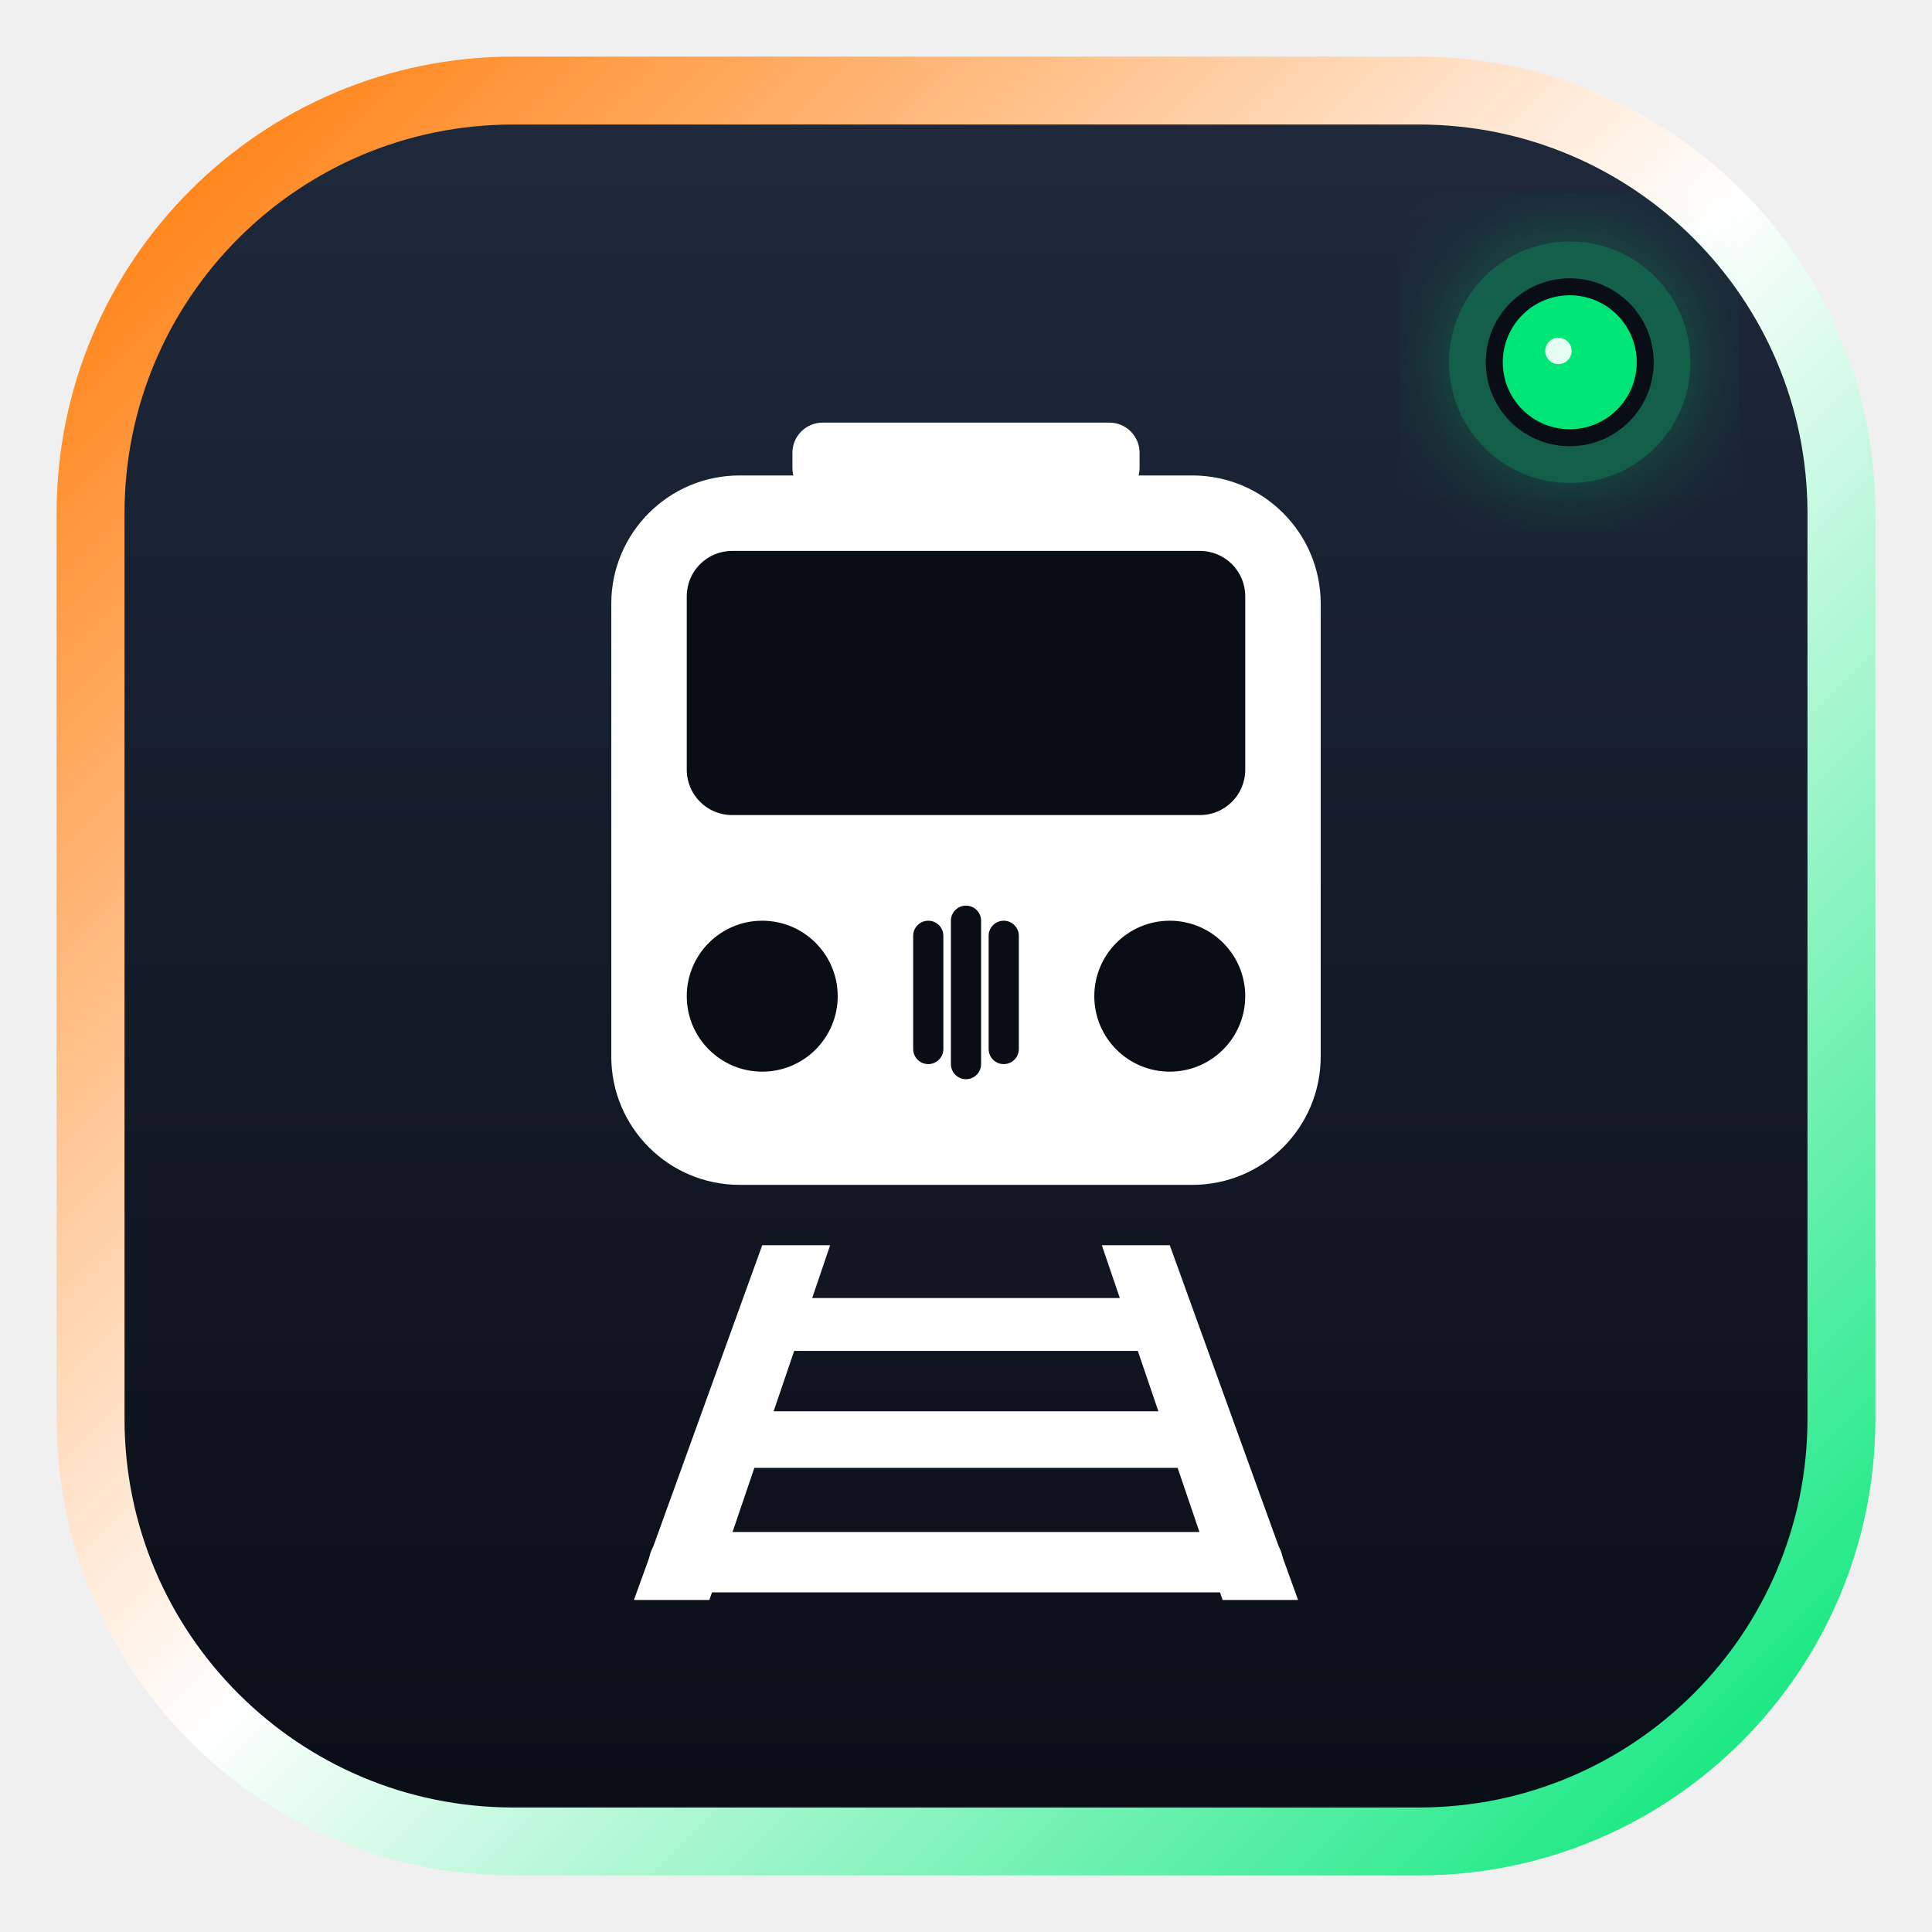
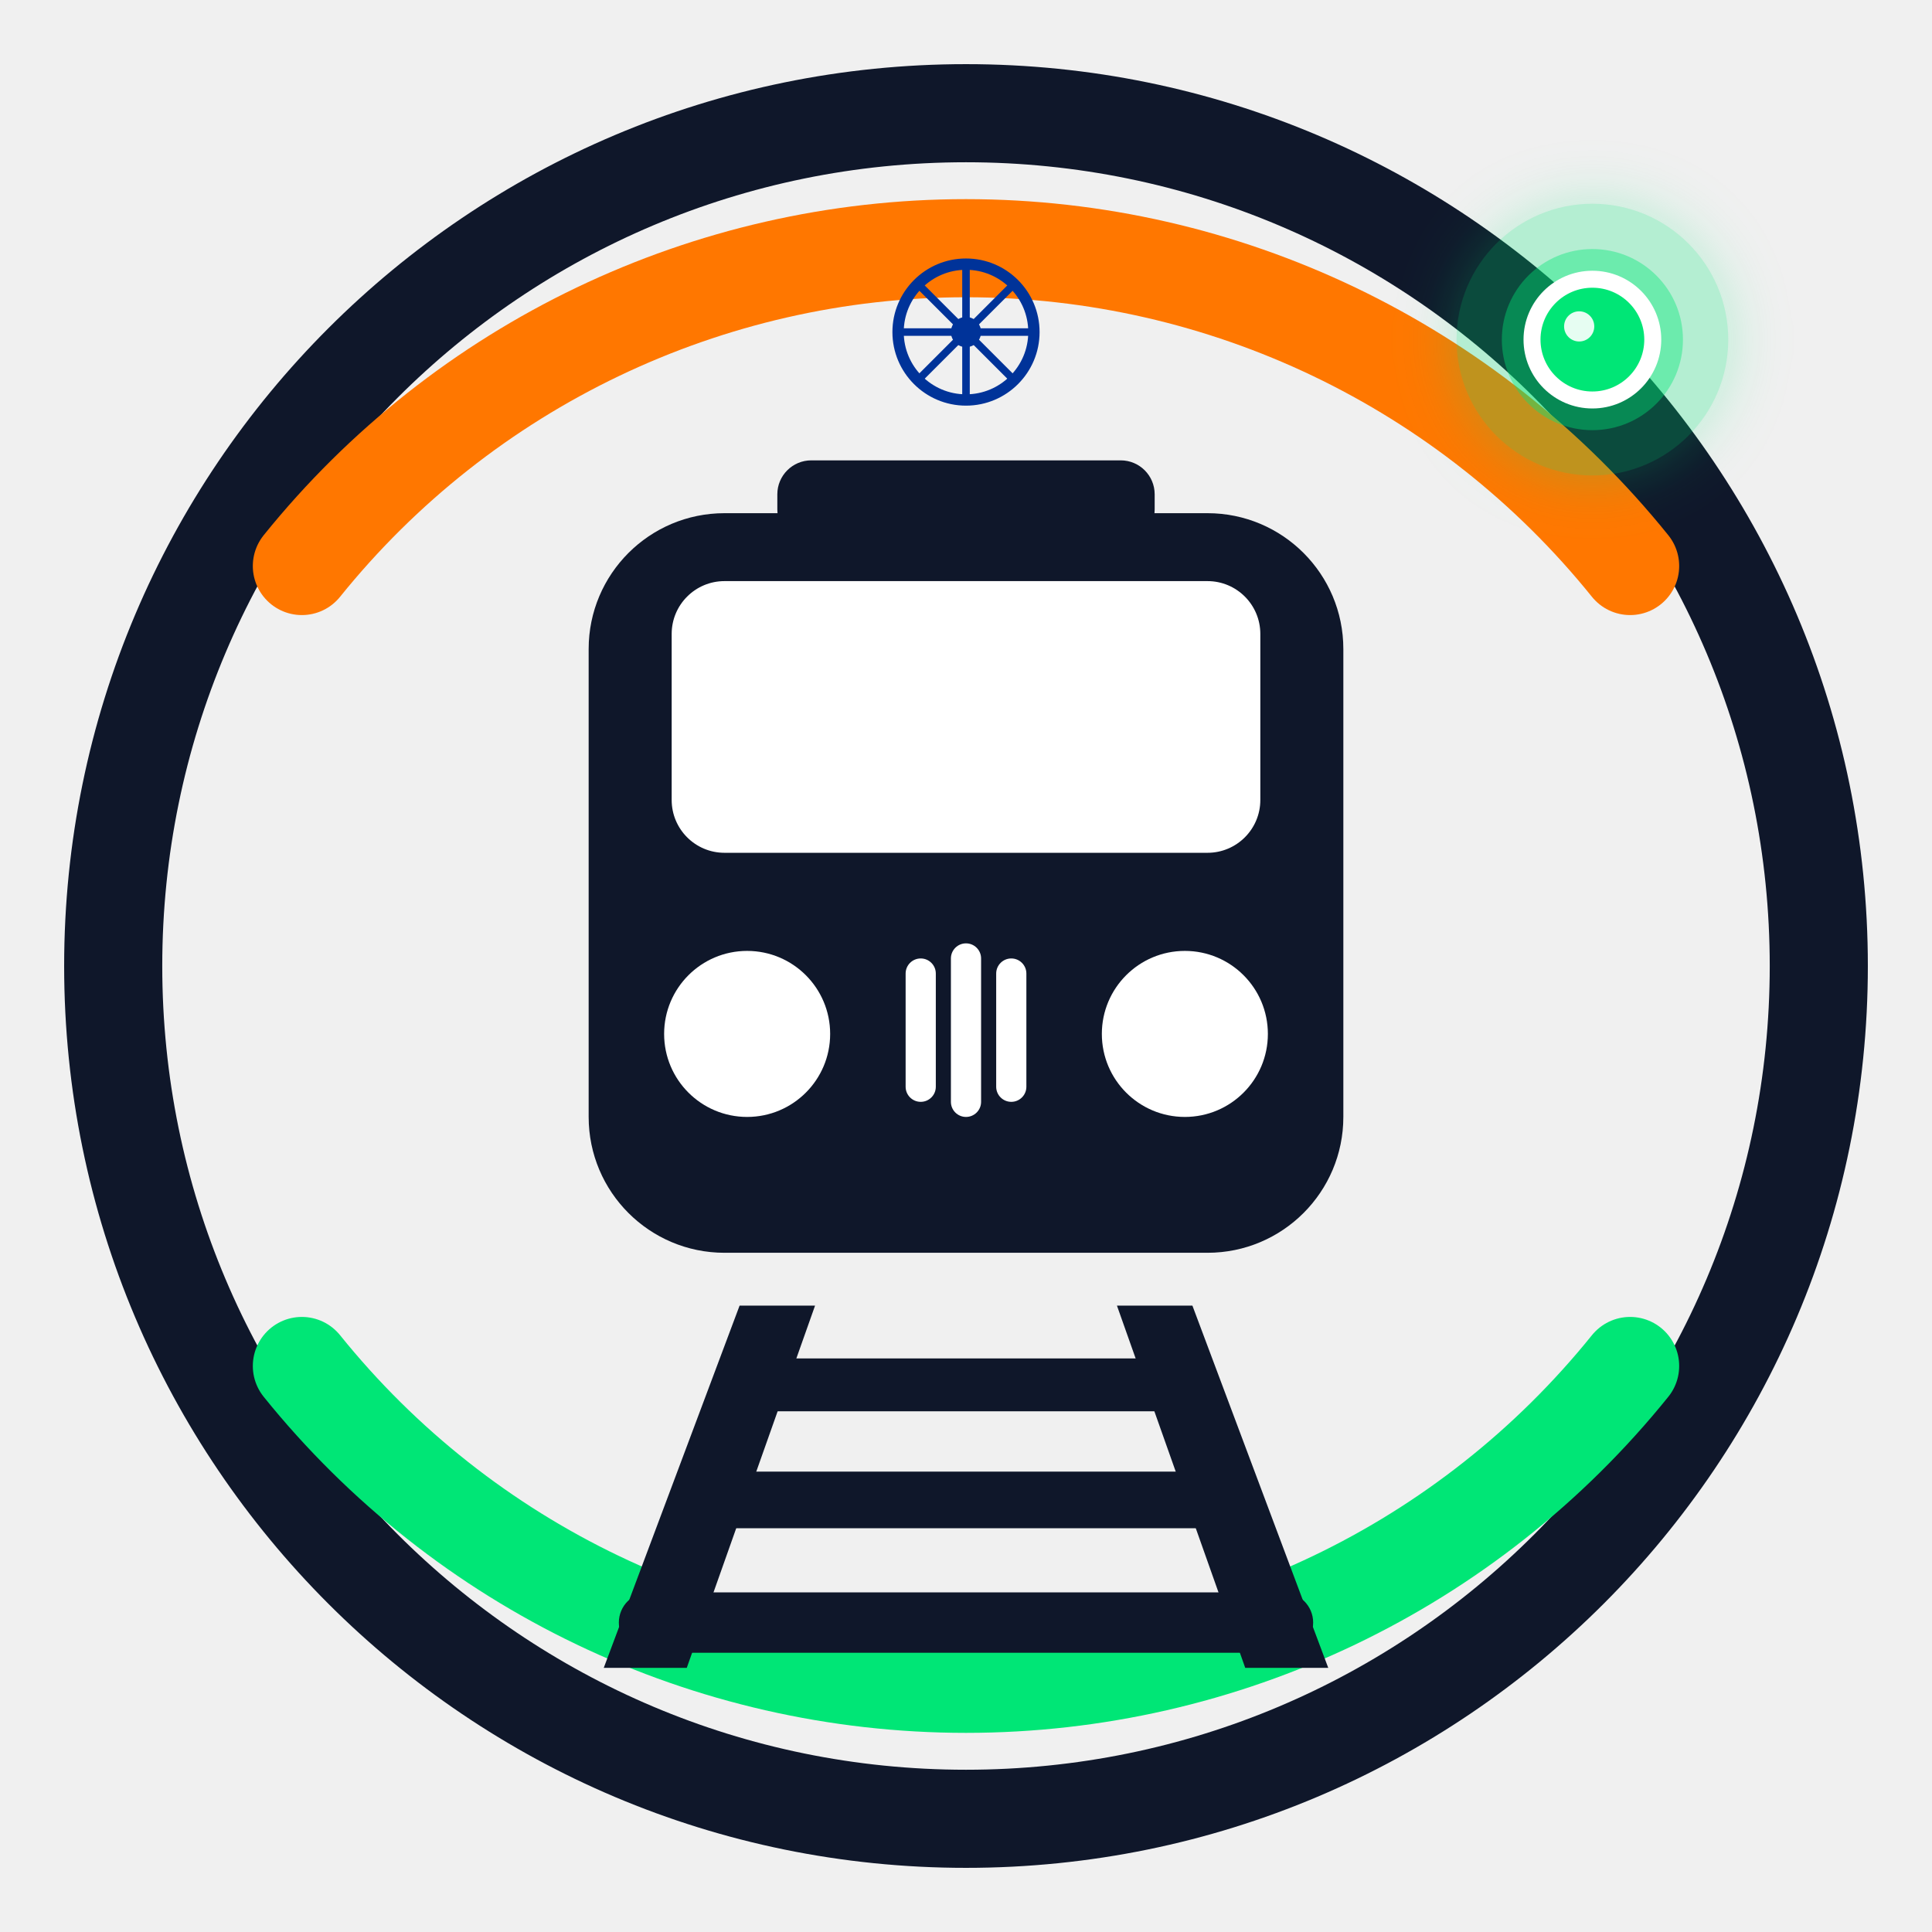
<svg xmlns="http://www.w3.org/2000/svg" viewBox="0 0 512 512" width="100%" height="100%">
  <defs>
-     <filter id="squircleGlow" x="-20%" y="-20%" width="140%" height="140%">
-       <feGaussianBlur stdDeviation="12" result="blur" />
+     <filter id="glow4" x="-40%" y="-40%" width="180%" height="180%">
+       <feGaussianBlur stdDeviation="8" result="blur" />
      <feMerge>
        <feMergeNode in="blur" />
        <feMergeNode in="SourceGraphic" />
      </feMerge>
    </filter>
-     <linearGradient id="bentoBorder" x1="0%" y1="0%" x2="100%" y2="100%">
-       <stop offset="0%" stop-color="#FF7700" />
-       <stop offset="50%" stop-color="#FFFFFF" />
-       <stop offset="100%" stop-color="#00E676" />
-     </linearGradient>
-     <linearGradient id="bentoBg" x1="0%" y1="0%" x2="0%" y2="100%">
-       <stop offset="0%" stop-color="#1E293B" />
-       <stop offset="100%" stop-color="#090D16" />
-     </linearGradient>
  </defs>
-   <rect x="24" y="24" width="464" height="464" rx="112" fill="url(#bentoBg)" stroke="url(#bentoBorder)" stroke-width="18" />
-   <g transform="translate(0, -6)">
-     <rect x="210" y="118" width="92" height="20" rx="8" fill="#FFFFFF" />
-     <rect x="162" y="132" width="188" height="188" rx="34" fill="#FFFFFF" />
-     <rect x="182" y="152" width="148" height="70" rx="12" fill="#090D16" />
-     <circle cx="202" cy="270" r="20" fill="#090D16" />
-     <circle cx="310" cy="270" r="20" fill="#090D16" />
-     <rect x="242" y="250" width="8" height="38" rx="4" fill="#090D16" />
-     <rect x="252" y="246" width="8" height="46" rx="4" fill="#090D16" />
-     <rect x="262" y="250" width="8" height="38" rx="4" fill="#090D16" />
-     <polygon points="202,336 220,336 188,430 168,430" fill="#FFFFFF" />
-     <polygon points="292,336 310,336 344,430 324,430" fill="#FFFFFF" />
-     <rect x="200" y="350" width="112" height="14" rx="7" fill="#FFFFFF" />
-     <rect x="186" y="380" width="140" height="15" rx="7.5" fill="#FFFFFF" />
-     <rect x="172" y="412" width="168" height="16" rx="8" fill="#FFFFFF" />
+   <circle cx="256" cy="256" r="226" fill="none" stroke="#0F172A" stroke-width="26" />
+   <path d="M 80 150 A 226 226 0 0 1 432 150" fill="none" stroke="#FF7700" stroke-width="26" stroke-linecap="round" />
+   <path d="M 432 362 A 226 226 0 0 1 80 362" fill="none" stroke="#00E676" stroke-width="26" stroke-linecap="round" />
+   <g transform="translate(256, 88)">
+     <circle cx="0" cy="0" r="18" fill="none" stroke="#003399" stroke-width="3" />
+     <circle cx="0" cy="0" r="4" fill="#003399" />
+     <line x1="0" y1="-17" x2="0" y2="17" stroke="#003399" stroke-width="2" />
+     <line x1="-17" y1="0" x2="17" y2="0" stroke="#003399" stroke-width="2" />
+     <line x1="-12" y1="-12" x2="12" y2="12" stroke="#003399" stroke-width="2" />
+     <line x1="-12" y1="12" x2="12" y2="-12" stroke="#003399" stroke-width="2" />
  </g>
-   <g transform="translate(416, 96)">
-     <circle cx="0" cy="0" r="32" fill="#00E676" opacity="0.3" filter="url(#squircleGlow)" />
-     <circle cx="0" cy="0" r="20" fill="#00E676" stroke="#090D16" stroke-width="4.5" />
-     <circle cx="-3" cy="-3" r="3.5" fill="#FFFFFF" opacity="0.9" />
+   <rect x="206" y="122" width="100" height="22" rx="9" fill="#0F172A" />
+   <rect x="156" y="136" width="200" height="196" rx="36" fill="#0F172A" />
+   <rect x="178" y="154" width="156" height="72" rx="14" fill="#FFFFFF" />
+   <circle cx="198" cy="274" r="22" fill="#FFFFFF" />
+   <circle cx="314" cy="274" r="22" fill="#FFFFFF" />
+   <rect x="240" y="254" width="8" height="38" rx="4" fill="#FFFFFF" />
+   <rect x="252" y="250" width="8" height="46" rx="4" fill="#FFFFFF" />
+   <rect x="264" y="254" width="8" height="38" rx="4" fill="#FFFFFF" />
+   <polygon points="196,346 216,346 182,442 160,442" fill="#0F172A" />
+   <polygon points="296,346 316,346 352,442 330,442" fill="#0F172A" />
+   <rect x="194" y="360" width="124" height="14" rx="7" fill="#0F172A" />
+   <rect x="180" y="390" width="152" height="15" rx="7.5" fill="#0F172A" />
+   <rect x="164" y="422" width="184" height="16" rx="8" fill="#0F172A" />
+   <g transform="translate(422, 90)">
+     <circle cx="0" cy="0" r="36" fill="#00E676" opacity="0.25" filter="url(#glow4)" />
+     <circle cx="0" cy="0" r="24" fill="#00E676" opacity="0.4" />
+     <circle cx="0" cy="0" r="16" fill="#00E676" stroke="#FFFFFF" stroke-width="4.5" />
+     <circle cx="-3.5" cy="-3.5" r="4" fill="#FFFFFF" opacity="0.9" />
  </g>
</svg>
